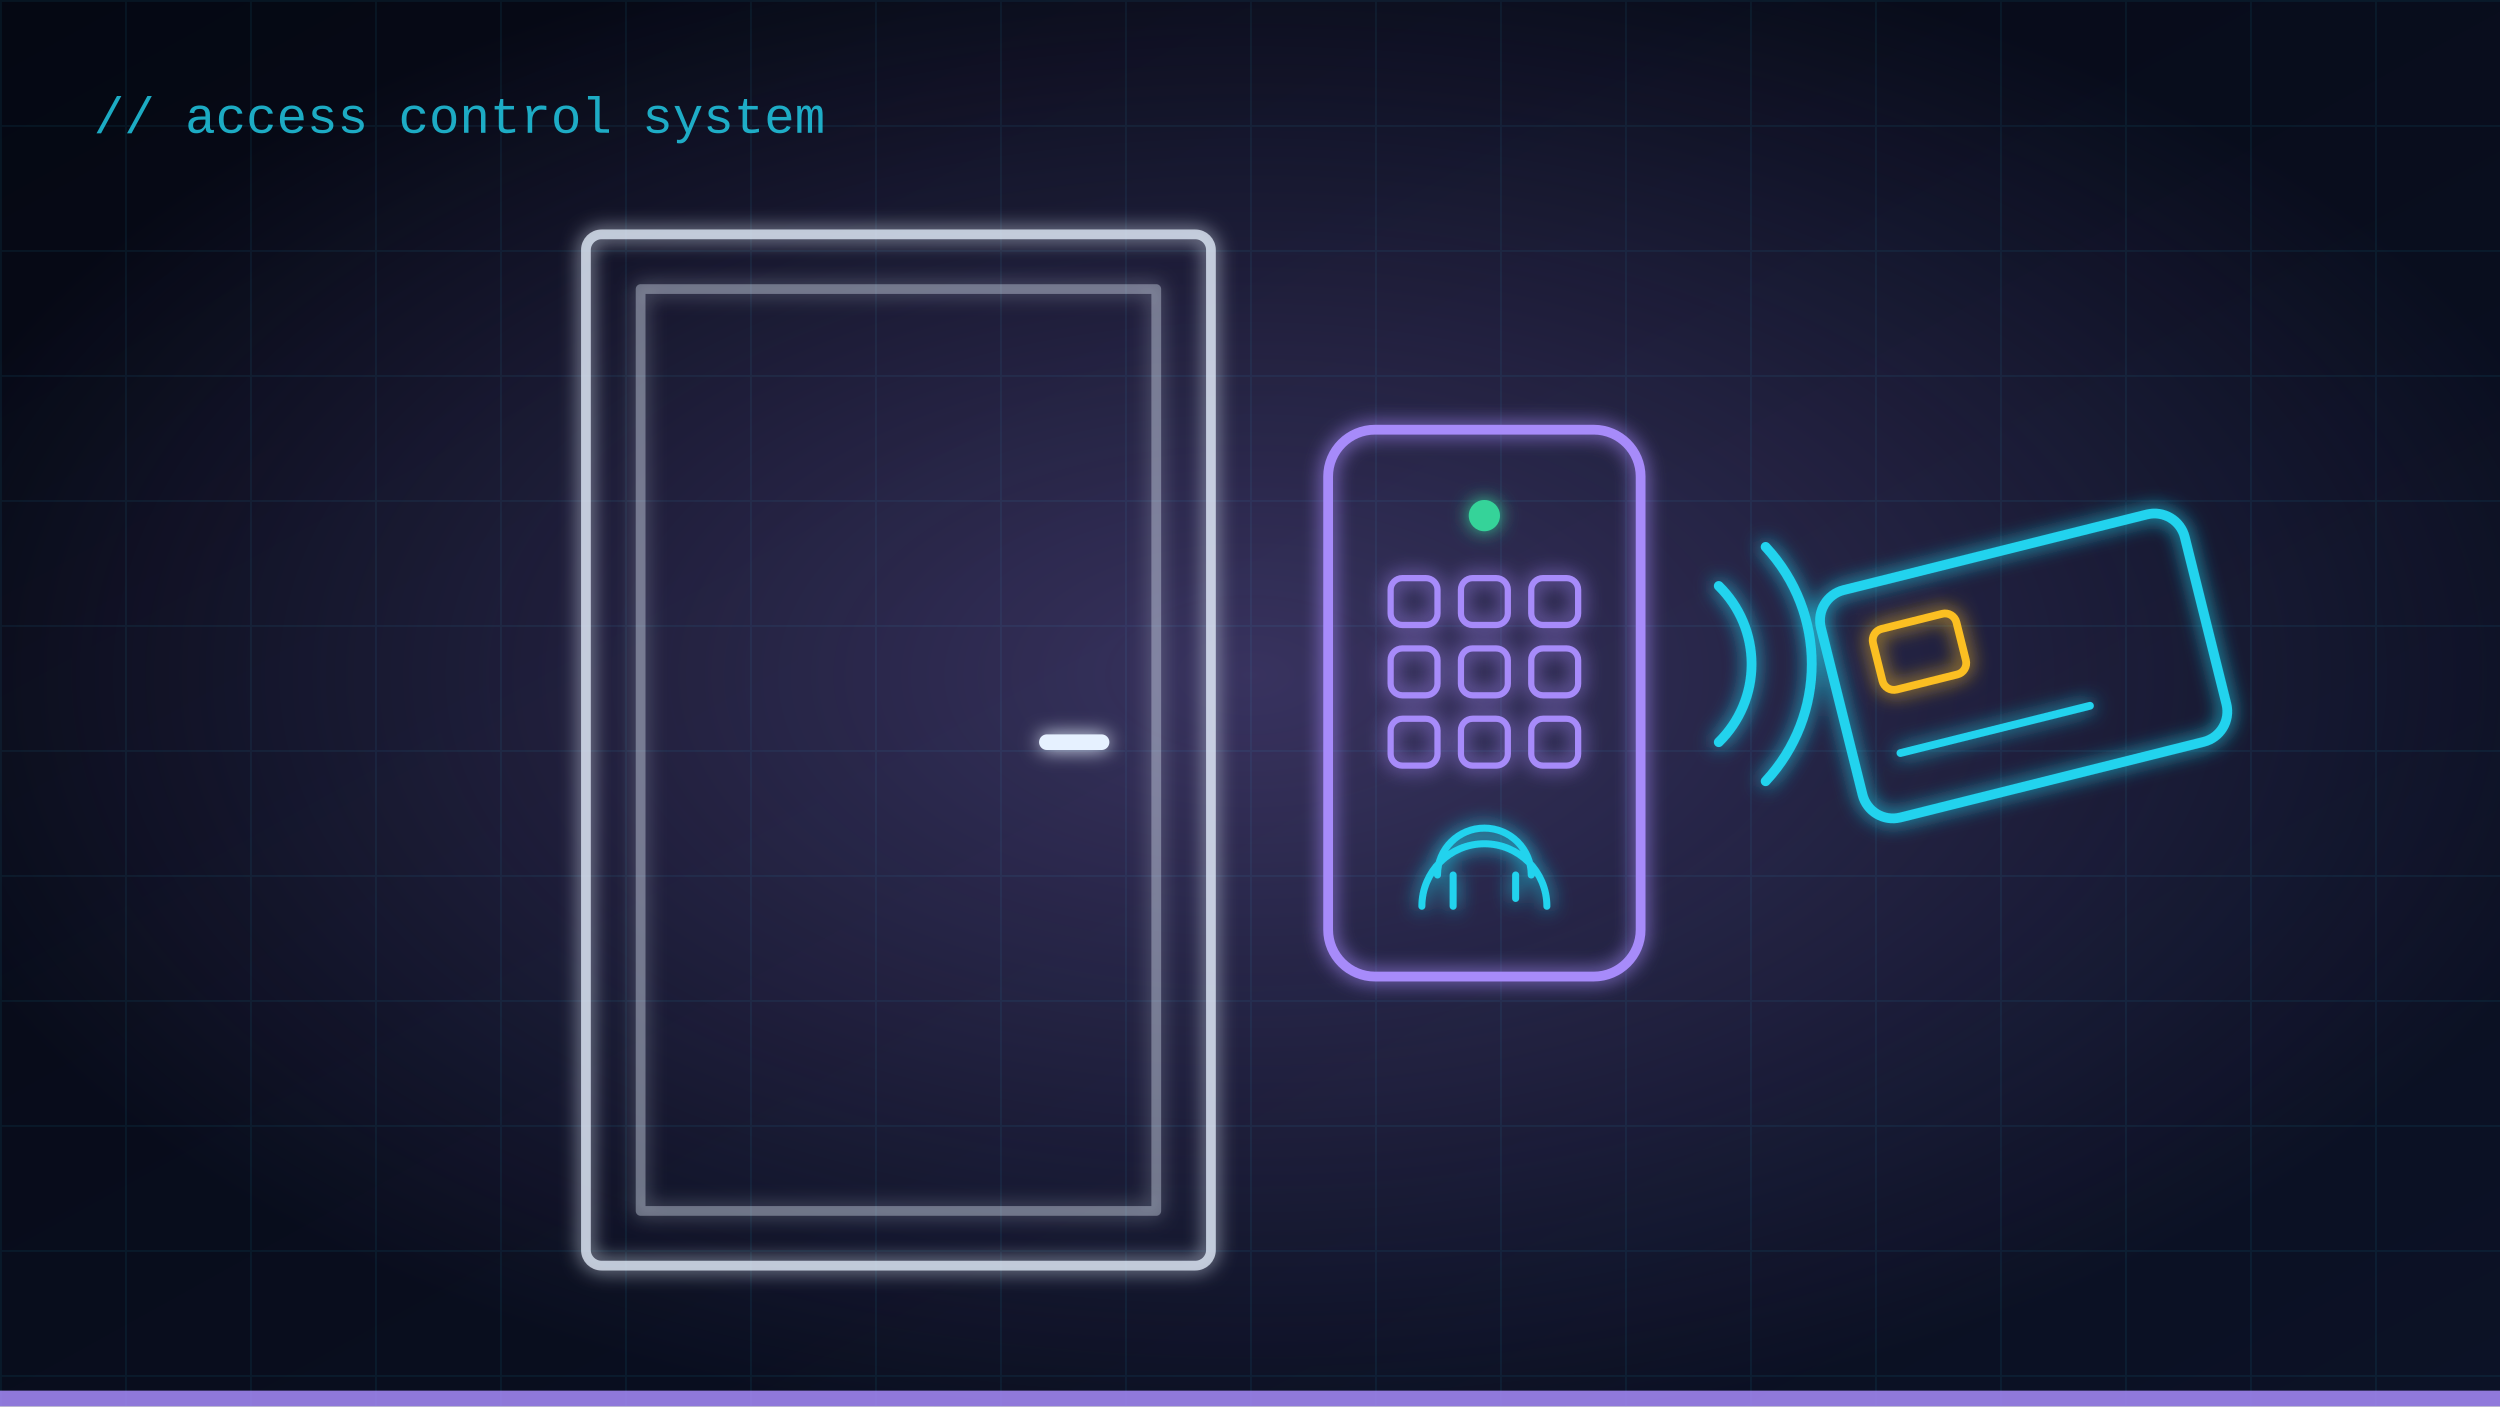
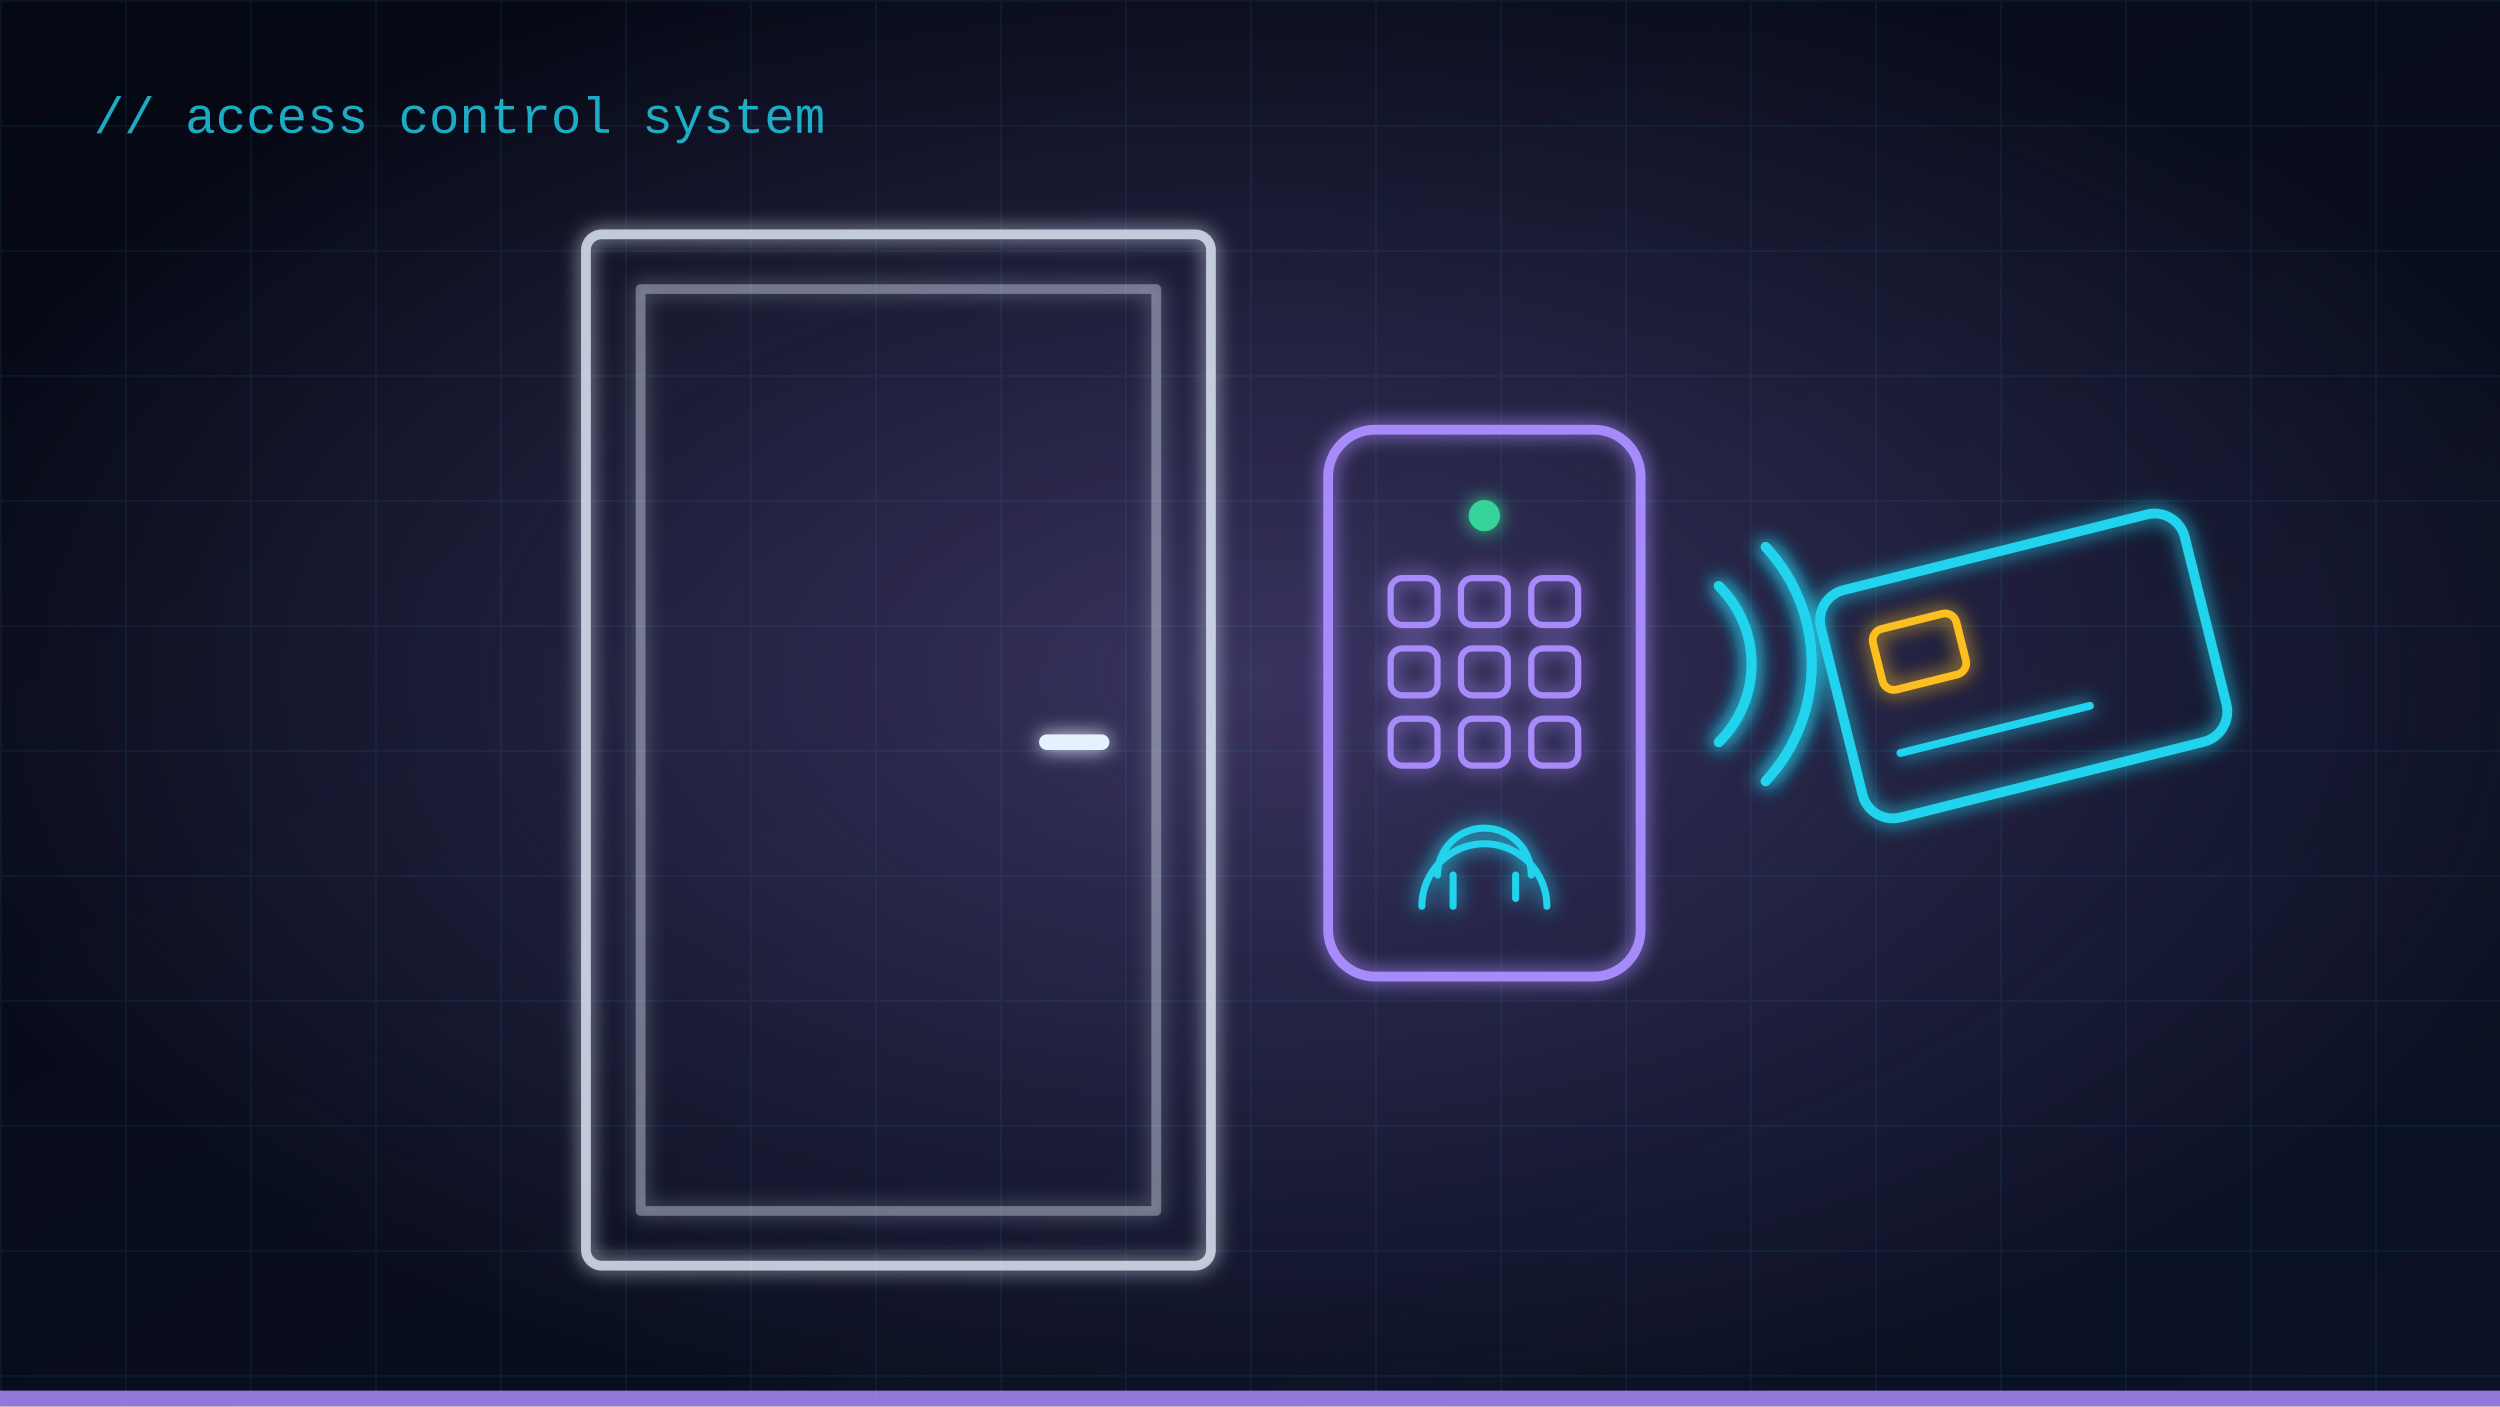
<svg xmlns="http://www.w3.org/2000/svg" viewBox="0 0 640 360" width="640" height="360">
  <defs>
    <linearGradient id="bg" x1="0" y1="0" x2="1" y2="1">
      <stop offset="0" stop-color="#050813" />
      <stop offset="1" stop-color="#0c1226" />
    </linearGradient>
    <radialGradient id="glow" cx="0.5" cy="0.48" r="0.55">
      <stop offset="0" stop-color="#a78bfa" stop-opacity="0.30" />
      <stop offset="1" stop-color="#a78bfa" stop-opacity="0" />
    </radialGradient>
    <pattern id="grid" width="32" height="32" patternUnits="userSpaceOnUse">
      <path d="M32 0H0V32" fill="none" stroke="#22d3ee" stroke-opacity="0.07" />
    </pattern>
    <filter id="neon" x="-30%" y="-30%" width="160%" height="160%">
      <feGaussianBlur stdDeviation="2.4" result="b" />
      <feMerge>
        <feMergeNode in="b" />
        <feMergeNode in="SourceGraphic" />
      </feMerge>
    </filter>
+     <linearGradient id="scanG" x1="0" y1="0" x2="0" y2="1">
+       <stop offset="0" stop-color="#a78bfa" stop-opacity="0" />
+       <stop offset="1" stop-color="#a78bfa" stop-opacity="0.13" />
+     </linearGradient>
  </defs>
  <rect width="640" height="360" fill="url(#bg)" />
  <rect width="640" height="360" fill="url(#grid)" />
  <rect width="640" height="360" fill="url(#glow)" />
  <g filter="url(#neon)" fill="none" stroke-width="2.5" stroke-linecap="round" stroke-linejoin="round">
    <rect x="150" y="60" width="160" height="264" rx="4" stroke="#e6f1ff" stroke-opacity=".75" />
    <rect x="164" y="74" width="132" height="236" stroke="#e6f1ff" stroke-opacity=".35" />
    <path d="M282 190h-14" stroke="#e6f1ff" stroke-width="4" />
    <rect x="340" y="110" width="80" height="140" rx="12" stroke="#a78bfa" />
    <circle cx="380" cy="132" r="4" fill="#34d399" stroke="none" />
    <rect x="356" y="148" width="12" height="12" rx="3" stroke="#a78bfa" stroke-width="1.6" />
    <rect x="374" y="148" width="12" height="12" rx="3" stroke="#a78bfa" stroke-width="1.6" />
    <rect x="392" y="148" width="12" height="12" rx="3" stroke="#a78bfa" stroke-width="1.6" />
    <rect x="356" y="166" width="12" height="12" rx="3" stroke="#a78bfa" stroke-width="1.6" />
    <rect x="374" y="166" width="12" height="12" rx="3" stroke="#a78bfa" stroke-width="1.6" />
    <rect x="392" y="166" width="12" height="12" rx="3" stroke="#a78bfa" stroke-width="1.6" />
    <rect x="356" y="184" width="12" height="12" rx="3" stroke="#a78bfa" stroke-width="1.6" />
    <rect x="374" y="184" width="12" height="12" rx="3" stroke="#a78bfa" stroke-width="1.6" />
    <rect x="392" y="184" width="12" height="12" rx="3" stroke="#a78bfa" stroke-width="1.6" />
    <path d="M368 224a12 12 0 0 1 24 0M364 232a16 16 0 0 1 32 0M372 224v8M388 224v6" stroke="#22d3ee" stroke-width="1.8" />
    <g transform="rotate(-14 520 170)">
      <rect x="470" y="140" width="96" height="60" rx="8" stroke="#22d3ee" />
      <rect x="482" y="152" width="22" height="16" rx="3" stroke="#fbbf24" stroke-width="2" />
      <path d="M482 184h50" stroke="#22d3ee" stroke-width="2" />
    </g>
    <path d="M440 150a28 28 0 0 1 0 40M452 140a44 44 0 0 1 0 60" stroke="#22d3ee" />
  </g>
  <text x="24" y="34" font-family="Consolas,'Courier New',monospace" font-size="13" font-weight="400" fill="#22d3ee" fill-opacity="0.8" text-anchor="start">// access control system</text>
+   <g filter="url(#neon)" fill="none" stroke-width="2.5" stroke-linecap="round">
+     <path d="M440 150a28 28 0 0 1 0 40M452 140a44 44 0 0 1 0 60" stroke="#22d3ee" fill="none">
+       <animate attributeName="opacity" values="1;0.15;1" dur="1.4s" repeatCount="indefinite" />
+     </path>
+   </g>
+   <rect x="0" y="-80" width="640" height="80" fill="url(#scanG)">
+     <animate attributeName="y" values="-80;360" dur="6s" repeatCount="indefinite" />
+   </rect>
  <rect x="0" y="356" width="640" height="4" fill="#a78bfa" fill-opacity="0.85" />
</svg>
